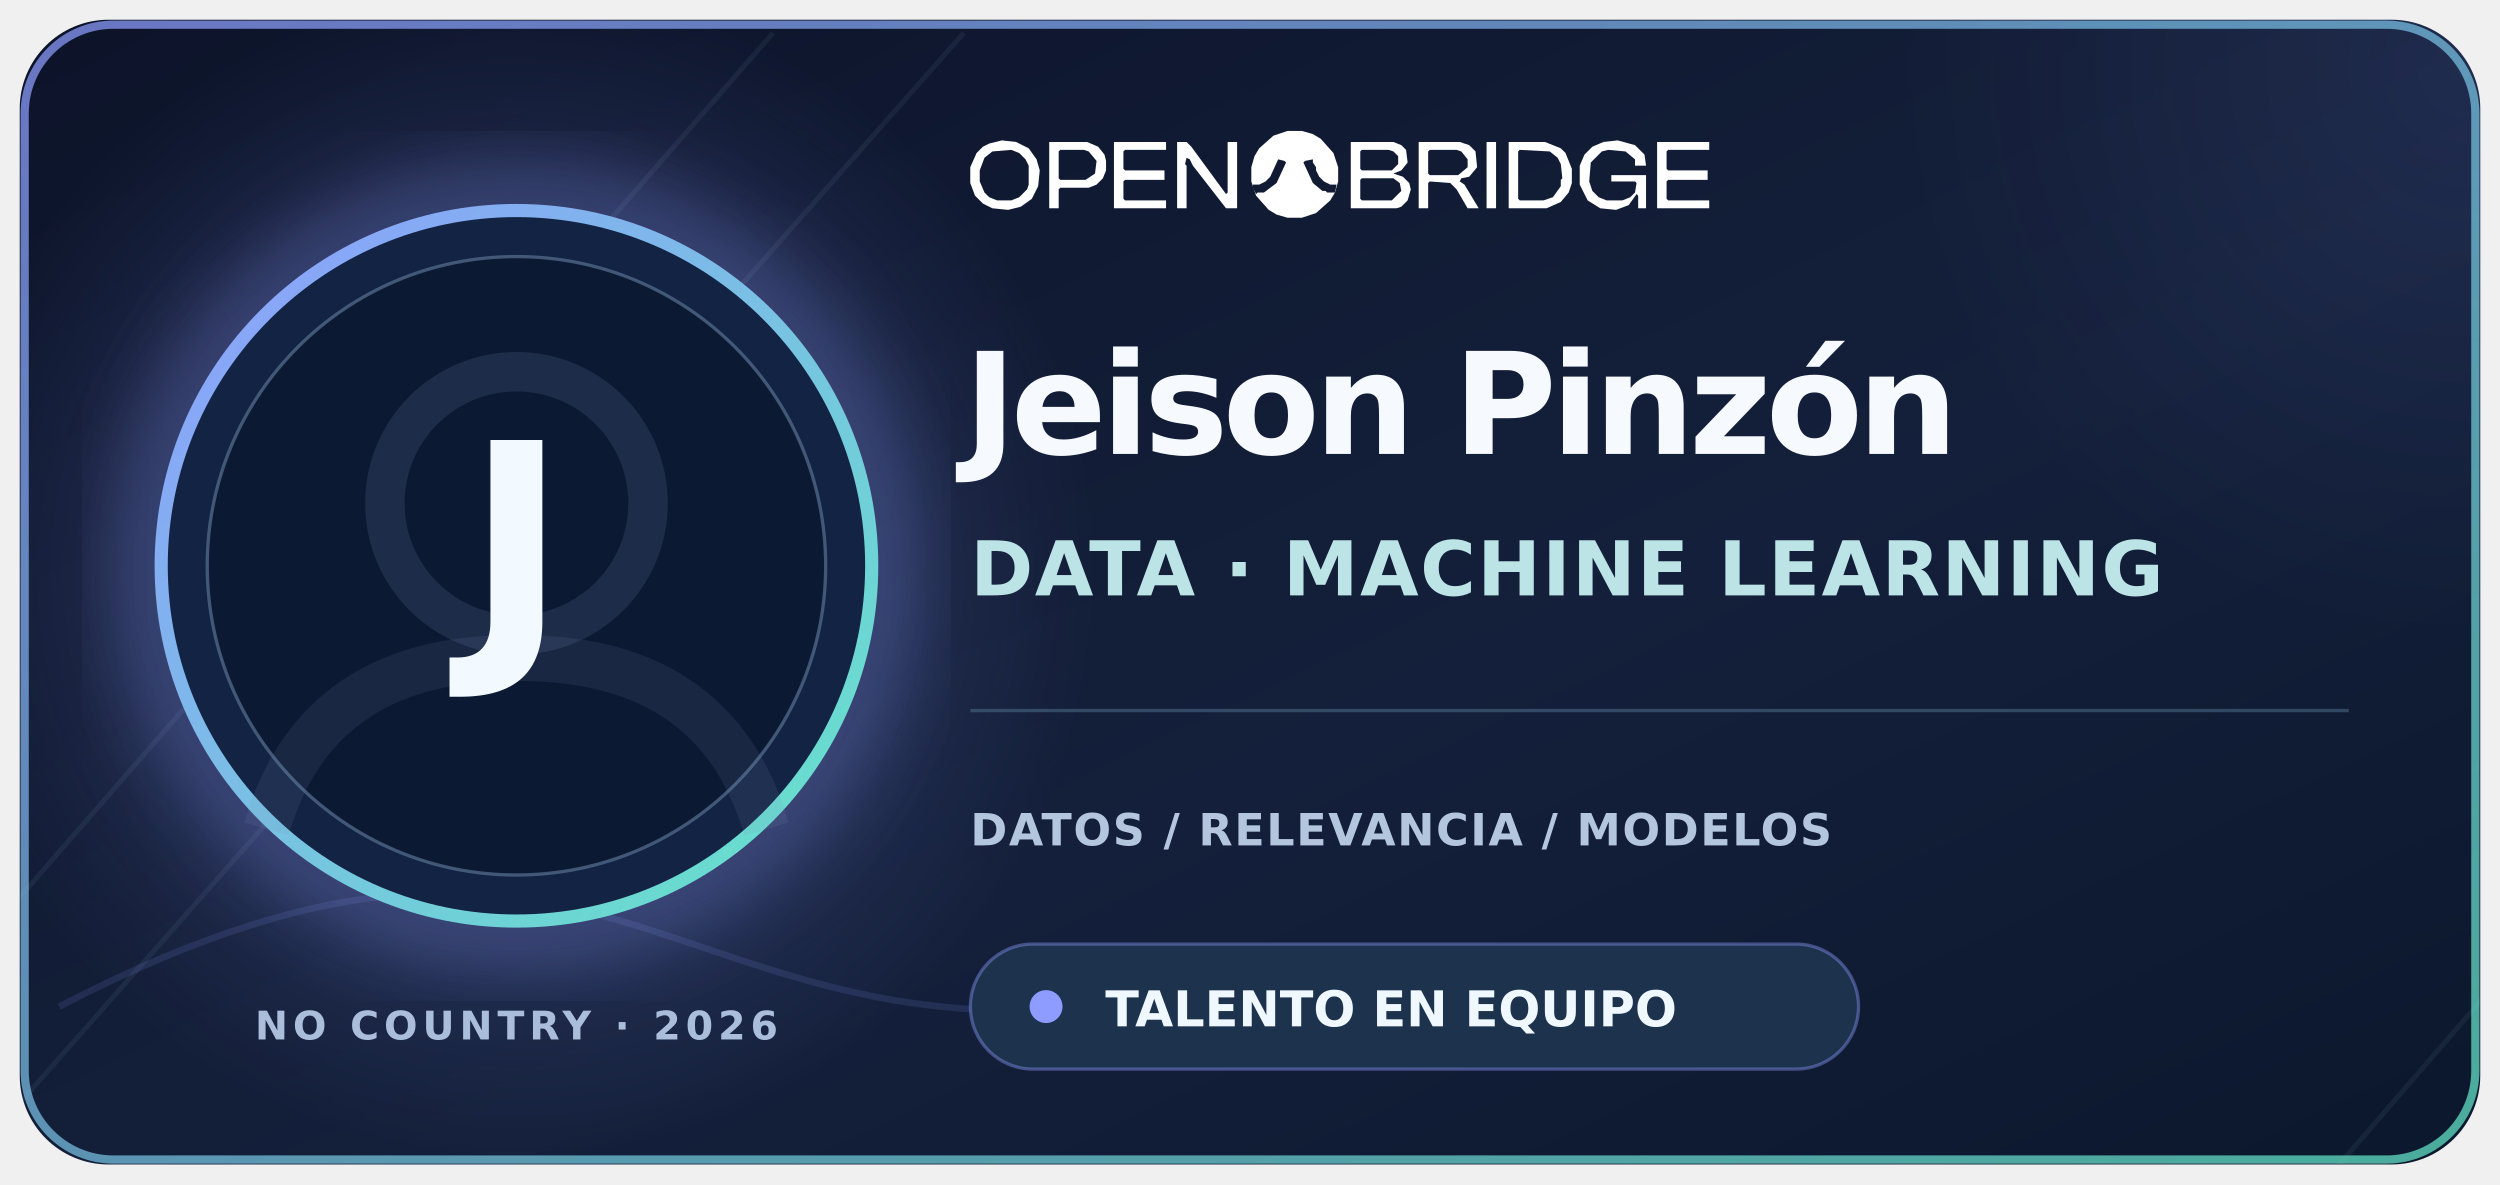
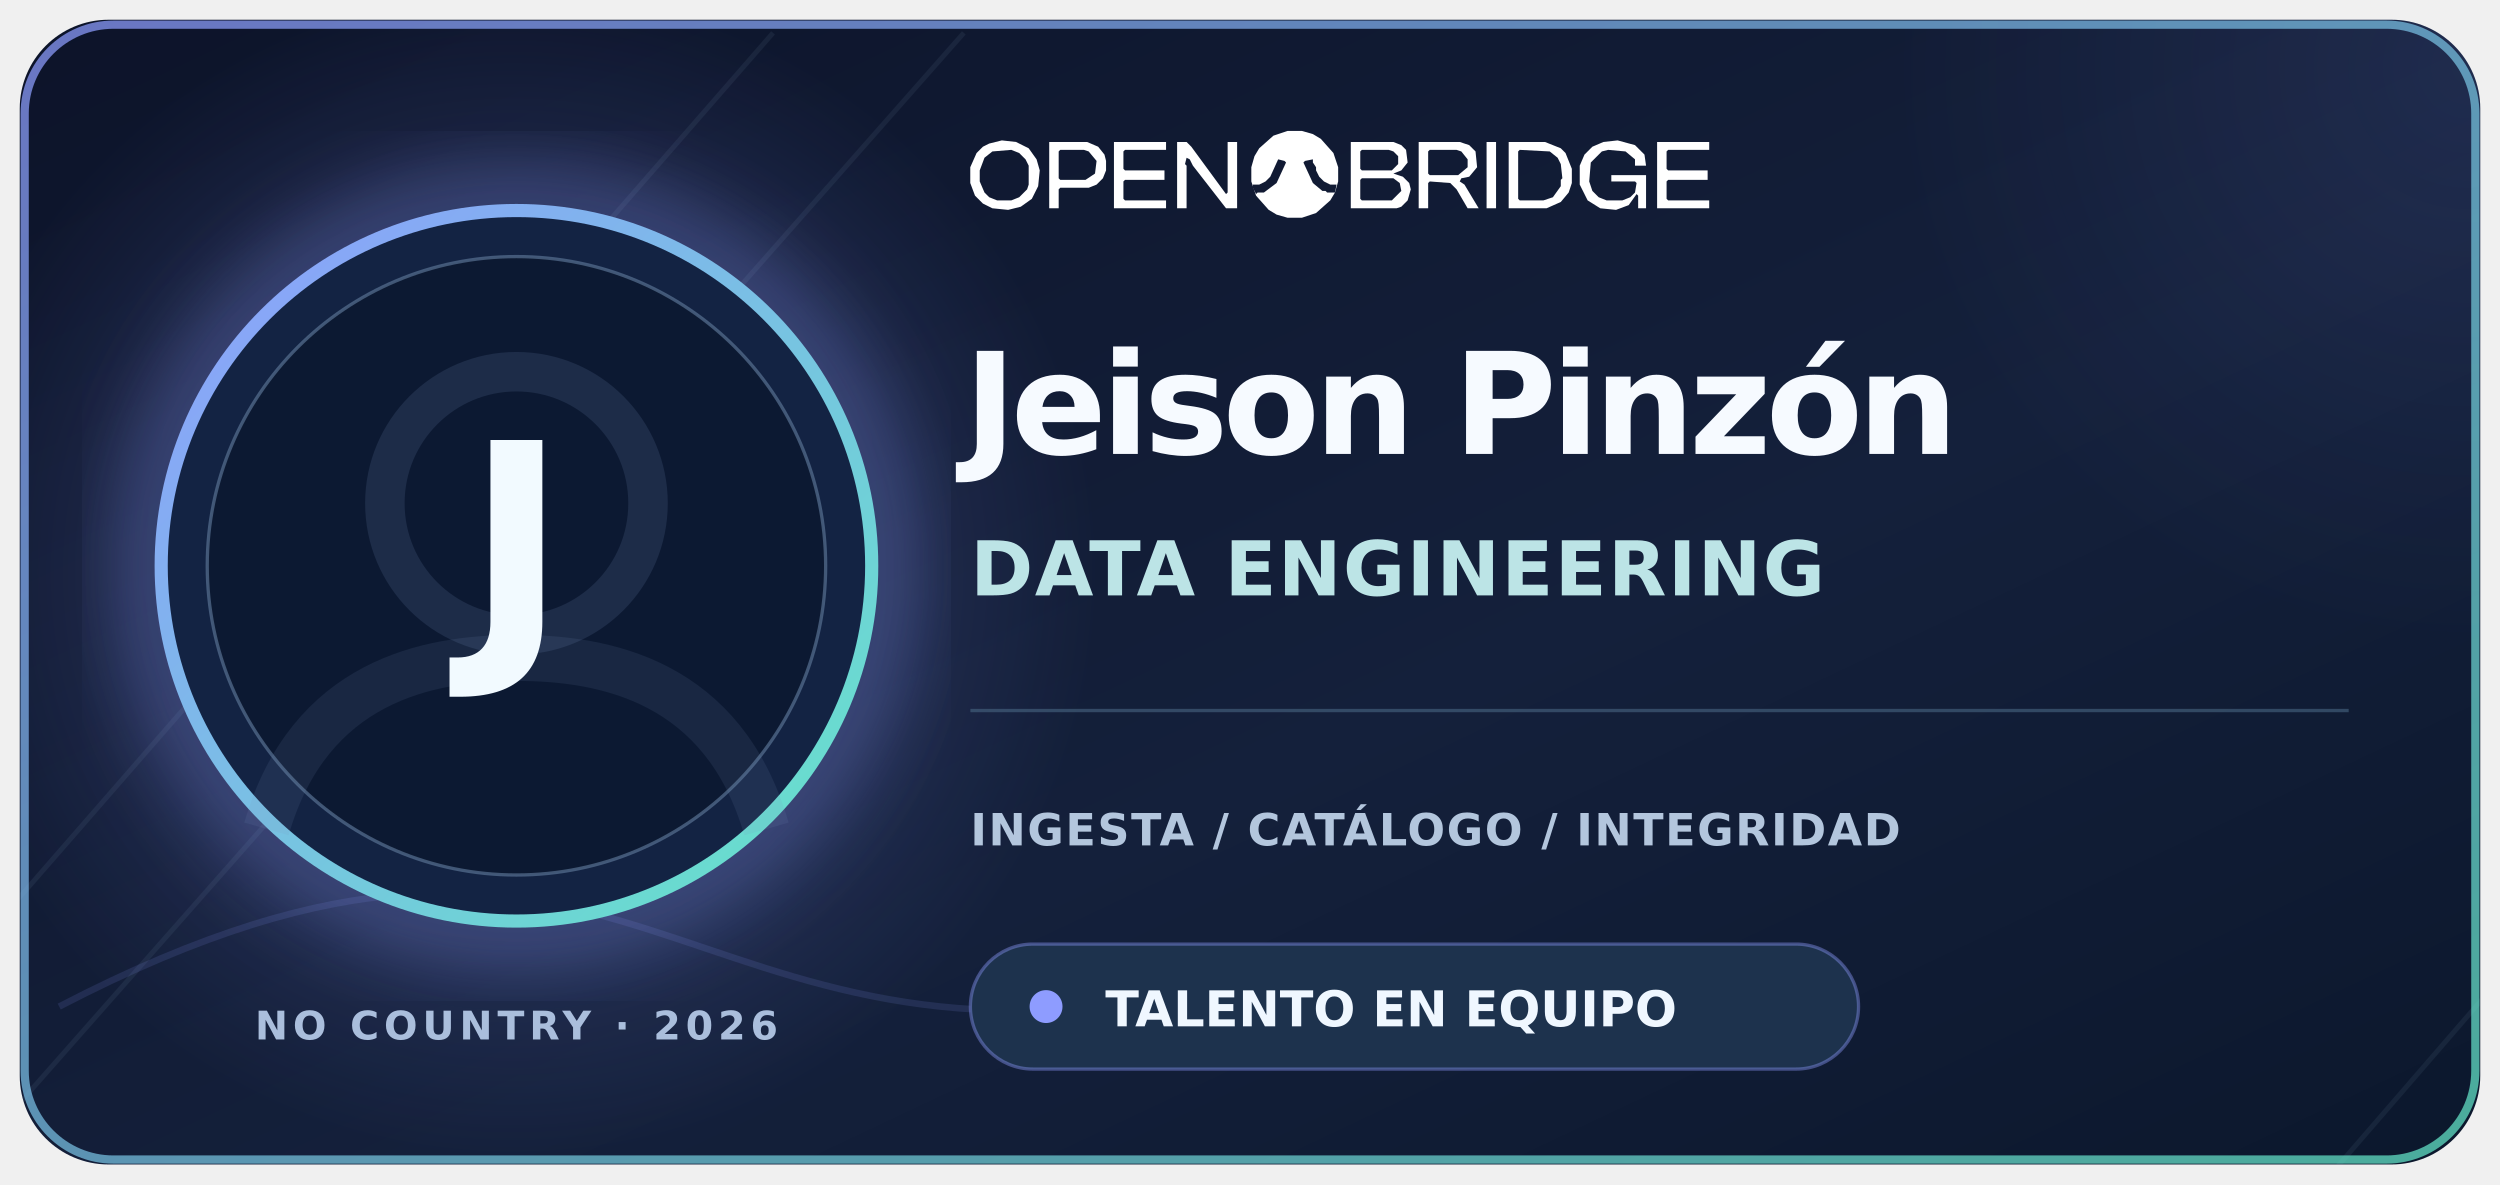
<svg xmlns="http://www.w3.org/2000/svg" width="760" height="360" viewBox="0 0 760 360" role="img" aria-labelledby="t d">
  <defs>
    <linearGradient id="bg" x1="0" y1="0" x2="1" y2="1">
      <stop stop-color="#0C1329" />
      <stop offset=".58" stop-color="#14203B" />
      <stop offset="1" stop-color="#0B172C" />
    </linearGradient>
    <linearGradient id="accent" x1="0" y1="0" x2="1" y2="1">
      <stop stop-color="#8E9CFF" />
      <stop offset="1" stop-color="#63E6C7" />
    </linearGradient>
    <radialGradient id="shine">
      <stop stop-color="#8E9CFF" stop-opacity=".32" />
      <stop offset="1" stop-color="#8E9CFF" stop-opacity="0" />
    </radialGradient>
    <filter id="glow">
      <feGaussianBlur stdDeviation="13" />
    </filter>
    <clipPath id="clip">
      <rect x="6" y="6" width="748" height="348" rx="27" />
    </clipPath>
  </defs>
  <g clip-path="url(#clip)">
    <rect width="760" height="360" fill="url(#bg)" />
    <circle cx="156" cy="174" r="178" fill="url(#shine)" />
    <circle cx="751" cy="20" r="176" fill="url(#shine)" opacity=".32" />
    <path d="M-30 314 L235 10 M-7 350 L293 10 M680 390 L840 205" stroke="#9FBDDD" stroke-opacity=".08" stroke-width="1.5" />
    <path d="M18 306 C193 215 205 337 370 300" fill="none" stroke="#8E9CFF" stroke-opacity=".13" stroke-width="2" />
    <circle cx="157" cy="172" r="110" fill="none" stroke="#8E9CFF" stroke-opacity=".65" stroke-width="10" filter="url(#glow)" />
    <circle cx="157" cy="172" r="108" fill="#132343" stroke="url(#accent)" stroke-width="4" />
    <circle cx="157" cy="172" r="94" fill="#0C1932" stroke="#587192" stroke-opacity=".7" stroke-width="1" />
    <circle cx="157" cy="153" r="40" fill="none" stroke="#7C95BC" stroke-opacity=".16" stroke-width="12" />
    <path d="M81 252 C94 207 130 200 157 200 C184 200 220 207 233 252" fill="none" stroke="#7C95BC" stroke-opacity=".12" stroke-width="14" />
    <text x="157" y="195" text-anchor="middle" font-size="84" letter-spacing="-3" font-weight="800" font-family="DejaVu Sans,Arial,sans-serif" fill="#F2FAFF">J</text>
    <text x="157" y="316" text-anchor="middle" font-size="12" letter-spacing="1.5" font-weight="600" font-family="DejaVu Sans,Arial,sans-serif" fill="#AABEDC">NO COUNTRY · 2026</text>
    <g class="openbridge-logo-oficial" transform="translate(294 35) scale(0.48)">
      <mask id="oblogo-jeison" maskUnits="userSpaceOnUse" x="0" y="0" width="474" height="78">
        <path fill="white" fill-rule="evenodd" d="M437,17L437,59L470,59L470,54L444,54L443,53L443,42L444,41L469,41L469,35L444,35L443,34L443,23L444,22L470,22L470,17ZM343,17L343,59L367,59L376,55L381,49L383,43L383,34L379,24L376,21L366,17ZM350,22L369,23L374,27L376,31L377,40L376,41L376,45L371,52L365,54L350,54L349,53L349,23ZM329,17L329,59L335,59L335,17ZM286,17L286,59L292,59L292,43L293,42L306,43L310,47L317,59L324,59L315,44L312,42L313,40L318,39L323,33L322,23L318,19L312,17ZM292,23L293,22L310,22L313,23L317,28L317,33L311,38L293,38L292,37ZM243,17L243,59L272,59L275,58L279,54L281,47L280,43L276,39L270,37L275,35L279,30L278,22L275,19L270,17ZM249,41L250,40L270,40L274,43L275,48L269,54L250,54L249,53ZM249,23L250,22L267,22L270,23L273,26L273,31L269,35L250,35L249,34ZM133,17L133,59L139,59L139,32L138,31L139,27L141,28L143,32L164,59L171,59L171,17L165,17L165,49L164,50L142,20L139,17ZM93,17L93,59L126,59L126,54L100,54L99,53L99,42L100,41L125,41L125,35L100,35L99,34L99,23L100,22L126,22L126,17ZM83,20L76,17L52,17L52,59L58,59L58,47L59,46L77,46L82,44L86,40L88,35L88,29L87,25ZM58,23L59,22L74,22L77,23L82,29L81,37L75,41L59,41L58,40ZM396,20L391,25L388,32L388,44L393,54L401,59L411,60L419,57L424,50L425,51L425,59L430,59L430,38L408,38L408,42L423,42L424,43L423,49L420,52L415,54L405,54L400,52L396,48L394,42L395,30L402,23L406,22L417,23L423,28L423,32L430,32L429,25L423,19L412,16L403,17ZM22,16L14,18L10,20L6,24L2,33L2,43L5,51L10,56L16,59L26,60L34,58L41,53L45,45L46,35L44,28L39,21L31,17ZM16,23L28,22L33,24L37,28L39,32L39,44L38,47L33,52L28,54L19,54L14,52L11,49L8,42L8,35L11,27ZM203,10L194,13L185,21L182,26L180,33L180,42L183,51L191,60L196,63L203,65L212,65L221,62L230,54L233,49L235,42L235,33L232,24L224,15L219,12L212,10Z" />
        <path fill="black" d="M214,29L213,30L219,43L225,48L227,48L228,49L233,49L234,44L230,44L226,42L223,39L221,35L221,33L219,30L219,28ZM201,29L197,28L192,39L189,42L185,44L181,44L181,46L183,50L184,49L188,49L196,43L202,30Z" />
      </mask>
      <rect width="474" height="78" fill="#FFFFFF" mask="url(#oblogo-jeison)" />
    </g>
    <text x="293" y="138" font-size="43" font-weight="750" letter-spacing="-1.7" font-family="DejaVu Sans,Arial,sans-serif" fill="#F6FAFF">Jeison Pinzón</text>
-     <text x="295" y="181" font-size="23" font-weight="700" letter-spacing=".5" font-family="DejaVu Sans,Arial,sans-serif" fill="#BCE4E6">DATA  ·  MACHINE LEARNING</text>
+     <text x="295" y="181" font-size="23" font-weight="700" letter-spacing=".5" font-family="DejaVu Sans,Arial,sans-serif" fill="#BCE4E6">DATA ENGINEERING</text>
    <line x1="295" y1="216" x2="714" y2="216" stroke="#486683" stroke-opacity=".6" />
-     <text x="295" y="257" font-size="13.5" letter-spacing=".5" font-weight="650" font-family="DejaVu Sans,Arial,sans-serif" fill="#B3C6DD">DATOS  /  RELEVANCIA  /  MODELOS</text>
+     <text x="295" y="257" font-size="13.5" letter-spacing=".5" font-weight="650" font-family="DejaVu Sans,Arial,sans-serif" fill="#B3C6DD">INGESTA  /  CATÁLOGO  /  INTEGRIDAD</text>
    <rect x="295" y="287" width="270" height="38" rx="19" fill="#1D324D" stroke="#8E9CFF" stroke-opacity=".40" />
    <circle cx="318" cy="306" r="5" fill="#8E9CFF" />
    <text x="336" y="312" font-size="15" font-weight="650" font-family="DejaVu Sans,Arial,sans-serif" fill="#EFF7FF">TALENTO EN EQUIPO</text>
  </g>
  <rect x="7.5" y="7.5" width="745" height="345" rx="27" fill="none" stroke="url(#accent)" stroke-opacity=".72" stroke-width="2.5" />
</svg>
